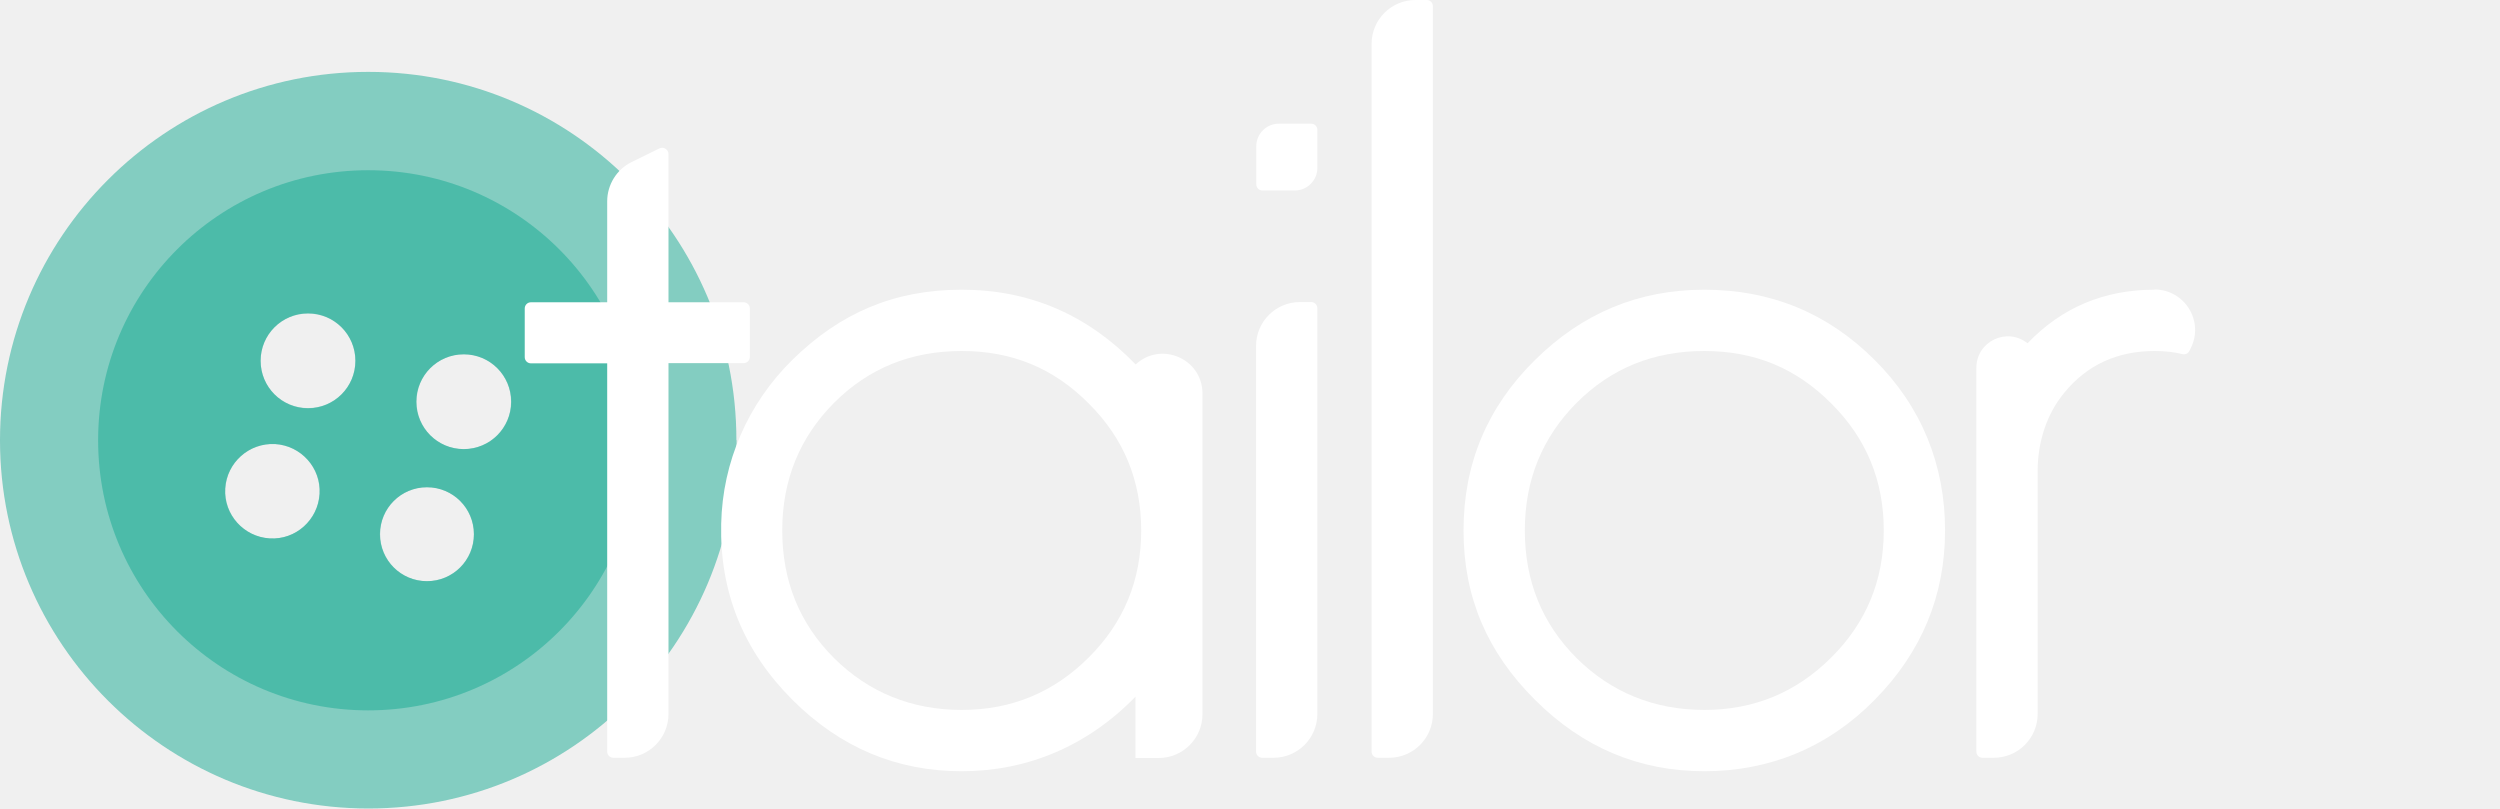
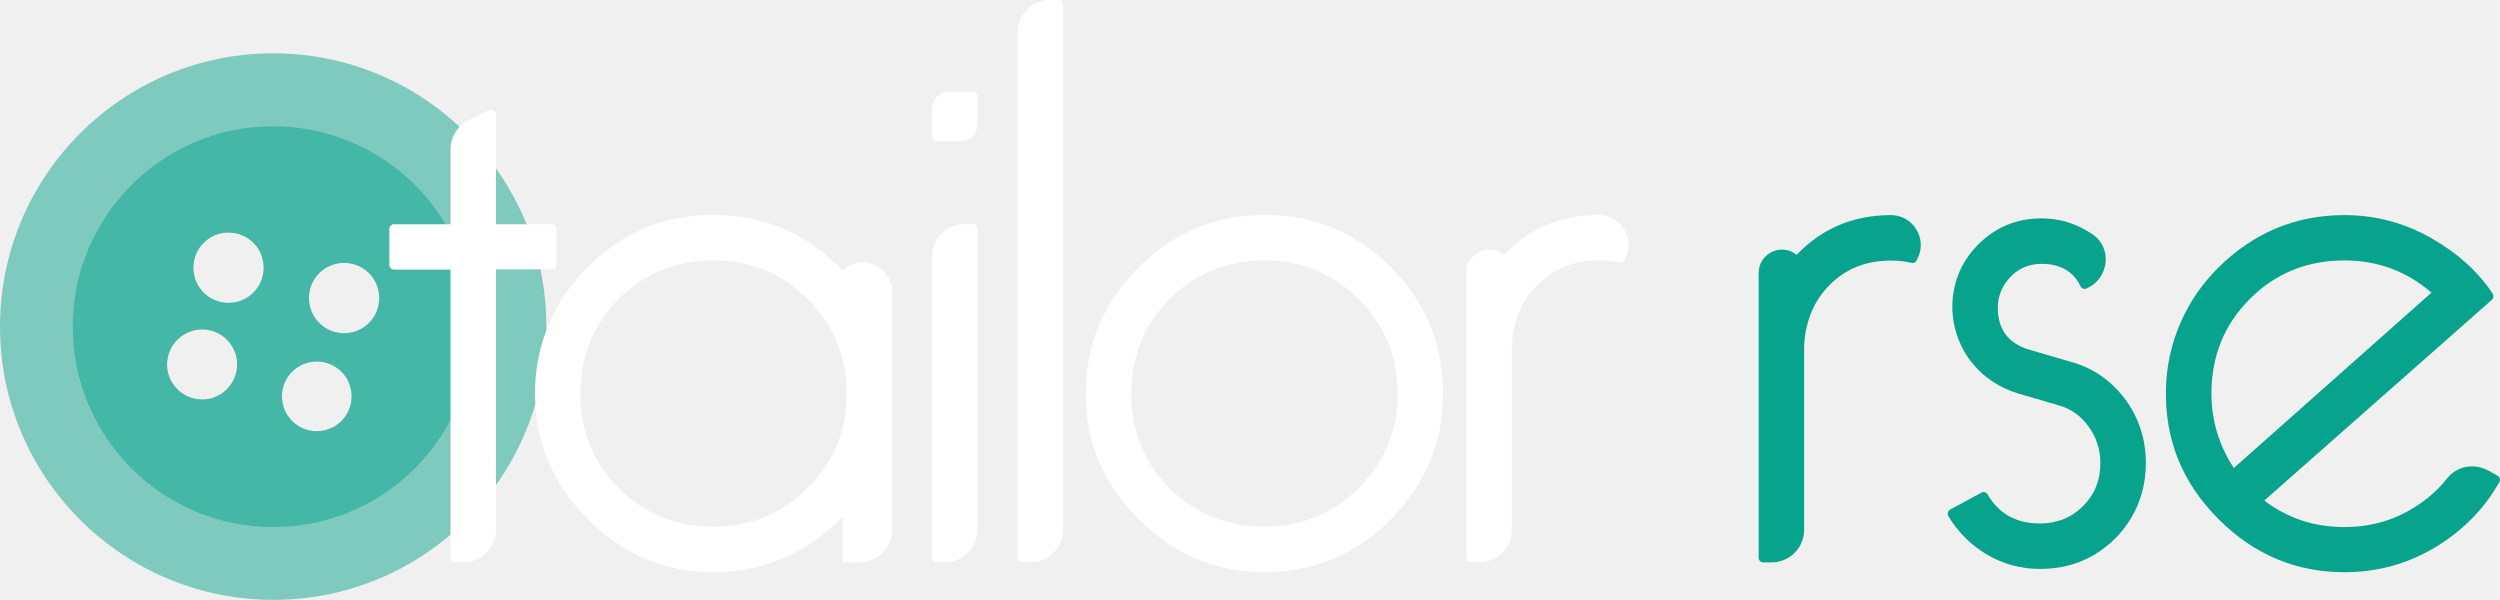
- <svg xmlns="http://www.w3.org/2000/svg" viewBox="0 0 113.39 36.67">
+ <svg xmlns="http://www.w3.org/2000/svg" viewBox="0 0 152.83 36.67">
  <defs>
    <style>
      .cls-1 {
-         fill: #16a992;
-         opacity: .5;
+         fill: #fff;
      }

      .cls-2 {
-         fill: #fff;
+         fill: #07a38d;
+       }
+ 
+       .cls-3 {
+         fill: #0ca38d;
+         opacity: .5;
      }
    </style>
  </defs>
  <g>
-     <path class="cls-1" d="M33.41,19.97c0,9.23-7.48,16.7-16.7,16.7S0,29.19,0,19.97,7.48,3.26,16.7,3.26s16.7,7.48,16.7,16.7ZM19.37,22.1c-1.18,0-2.13.95-2.13,2.13s.95,2.13,2.13,2.13,2.13-.95,2.13-2.13-.95-2.13-2.13-2.13ZM13.97,14.21c-1.19,0-2.15.96-2.15,2.15s.96,2.15,2.15,2.15,2.15-.96,2.15-2.15-.96-2.15-2.15-2.15ZM21.04,16.07c-1.19,0-2.15.96-2.15,2.15s.96,2.15,2.15,2.15,2.15-.96,2.15-2.15-.96-2.15-2.15-2.15ZM12.48,20.14c-1.18-.06-2.19.84-2.26,2.02s.84,2.19,2.02,2.26,2.19-.84,2.26-2.02-.84-2.19-2.02-2.26Z" />
-     <path class="cls-1" d="M28.95,19.97c0,6.77-5.48,12.25-12.25,12.25s-12.25-5.48-12.25-12.25,5.48-12.25,12.25-12.25,12.25,5.48,12.25,12.25ZM19.36,22.1c-1.18,0-2.13.95-2.13,2.13s.95,2.13,2.13,2.13,2.13-.95,2.13-2.13-.95-2.13-2.13-2.13ZM13.97,14.22c-1.19,0-2.15.96-2.15,2.15s.96,2.15,2.15,2.15,2.15-.96,2.15-2.15-.96-2.15-2.15-2.15ZM21.03,16.07c-1.19,0-2.15.96-2.15,2.15s.96,2.15,2.15,2.15,2.15-.96,2.15-2.15-.96-2.15-2.15-2.15ZM12.47,20.14c-1.18-.06-2.19.84-2.26,2.02s.84,2.19,2.02,2.26,2.19-.84,2.26-2.02-.84-2.19-2.02-2.26Z" />
+     <g>
+       <path class="cls-3" d="M33.41,19.97c0,9.23-7.48,16.7-16.7,16.7S0,29.19,0,19.97,7.48,3.26,16.7,3.26s16.7,7.48,16.7,16.7ZM19.37,22.1c-1.18,0-2.13.95-2.13,2.13s.95,2.13,2.13,2.13,2.13-.95,2.13-2.13-.95-2.13-2.13-2.13ZM13.97,14.21c-1.19,0-2.15.96-2.15,2.15s.96,2.15,2.15,2.15,2.15-.96,2.15-2.15-.96-2.15-2.15-2.15ZM21.04,16.07c-1.19,0-2.15.96-2.15,2.15s.96,2.15,2.15,2.15,2.15-.96,2.15-2.15-.96-2.15-2.15-2.15ZM12.48,20.14c-1.18-.06-2.19.84-2.26,2.02s.84,2.19,2.02,2.26,2.19-.84,2.26-2.02-.84-2.19-2.02-2.26Z" />
+       <path class="cls-3" d="M28.95,19.97c0,6.77-5.48,12.25-12.25,12.25s-12.25-5.48-12.25-12.25,5.48-12.25,12.25-12.25,12.25,5.48,12.25,12.25ZM19.36,22.1c-1.18,0-2.13.95-2.13,2.13s.95,2.13,2.13,2.13,2.13-.95,2.13-2.13-.95-2.13-2.13-2.13ZM13.97,14.22c-1.19,0-2.15.96-2.15,2.15s.96,2.15,2.15,2.15,2.15-.96,2.15-2.15-.96-2.15-2.15-2.15ZM21.03,16.07c-1.19,0-2.15.96-2.15,2.15s.96,2.15,2.15,2.15,2.15-.96,2.15-2.15-.96-2.15-2.15-2.15ZM12.47,20.14c-1.18-.06-2.19.84-2.26,2.02s.84,2.19,2.02,2.26,2.19-.84,2.26-2.02-.84-2.19-2.02-2.26Z" />
+     </g>
+     <g>
+       <path class="cls-1" d="M34.01,16.2v-2.21c0-.16-.13-.28-.28-.28h-3.41v-6.72c0-.21-.22-.35-.41-.26l-1.26.62c-.68.33-1.11,1.03-1.11,1.78v4.58h-3.46c-.16,0-.28.13-.28.28v2.21c0,.16.13.28.28.28h3.46v17.61c0,.16.13.28.28.28h.51c1.1,0,1.99-.89,1.99-1.99v-15.91h3.41c.16,0,.28-.13.28-.28Z" />
+       <path class="cls-1" d="M51.51,16.53c-2.19-2.26-4.82-3.39-7.89-3.39s-5.52,1.06-7.68,3.18c-2.01,1.98-3.17,4.62-3.23,7.44-.07,3.09,1,5.75,3.23,7.98,2.16,2.16,4.72,3.24,7.68,3.24s5.69-1.13,7.88-3.38v2.78h1.05c1.1,0,1.99-.89,1.99-1.99v-14.54c0-1.58-1.88-2.39-3.03-1.32ZM49.38,29.82c-1.58,1.58-3.5,2.38-5.76,2.38s-4.22-.79-5.79-2.35c-1.57-1.57-2.35-3.5-2.35-5.79s.79-4.22,2.35-5.79c1.57-1.57,3.49-2.35,5.79-2.35s4.18.79,5.76,2.38c1.59,1.58,2.38,3.5,2.38,5.76s-.79,4.18-2.38,5.76Z" />
+       <path class="cls-1" d="M59.47,13.7h-.51c-1.1,0-1.99.89-1.99,1.99v18.4c0,.16.13.28.28.28h.51c1.1,0,1.99-.89,1.99-1.99V13.98c0-.16-.13-.28-.28-.28Z" />
+       <path class="cls-1" d="M59.47,5.61h-1.47c-.56,0-1.02.46-1.02,1.02v1.73c0,.16.13.28.28.28h1.47c.56,0,1.02-.46,1.02-1.02v-1.73c0-.16-.13-.28-.28-.28Z" />
+       <path class="cls-1" d="M64.71,0h-.51c-1.1,0-1.99.89-1.99,1.99v32.1c0,.16.13.28.28.28h.51c1.1,0,1.99-.89,1.99-1.99V.28c0-.16-.13-.28-.28-.28Z" />
+       <path class="cls-1" d="M77.3,13.14c-2.97,0-5.53,1.06-7.68,3.19-2.16,2.13-3.24,4.7-3.24,7.73s1.08,5.53,3.24,7.68c2.16,2.16,4.72,3.24,7.68,3.24s5.61-1.08,7.73-3.24c2.12-2.15,3.19-4.72,3.19-7.68s-1.06-5.61-3.19-7.73c-2.12-2.12-4.7-3.19-7.73-3.19ZM83.06,29.82c-1.58,1.58-3.5,2.38-5.76,2.38s-4.22-.79-5.79-2.35c-1.57-1.57-2.35-3.5-2.35-5.79s.79-4.22,2.35-5.79c1.57-1.57,3.49-2.35,5.79-2.35s4.18.79,5.76,2.38c1.59,1.58,2.38,3.5,2.38,5.76s-.79,4.18-2.38,5.76Z" />
+       <path class="cls-1" d="M97.72,13.14c-2.29,0-4.21.81-5.76,2.43-.94-.75-2.32-.08-2.32,1.11v17.41c0,.16.13.28.28.28h.51c1.1,0,1.99-.89,1.99-1.99v-11.02c0-1.28.39-2.56,1.21-3.55,1.03-1.26,2.4-1.89,4.1-1.89.47,0,.89.05,1.25.14.13.03.26-.02.32-.14l.06-.12h0c.62-1.22-.26-2.66-1.63-2.67Z" />
+     </g>
  </g>
  <g>
-     <path class="cls-2" d="M34.01,16.2v-2.21c0-.16-.13-.28-.28-.28h-3.41v-6.72c0-.21-.22-.35-.41-.26l-1.26.62c-.68.33-1.11,1.03-1.11,1.78v4.58h-3.46c-.16,0-.28.13-.28.28v2.21c0,.16.13.28.28.28h3.46v17.61c0,.16.13.28.28.28h.51c1.1,0,1.99-.89,1.99-1.99v-15.91h3.41c.16,0,.28-.13.28-.28Z" />
-     <path class="cls-2" d="M51.51,16.53c-2.19-2.26-4.82-3.39-7.89-3.39s-5.52,1.06-7.68,3.18c-2.01,1.98-3.17,4.62-3.23,7.44-.07,3.09,1,5.75,3.23,7.98,2.16,2.16,4.72,3.24,7.68,3.24s5.69-1.13,7.88-3.38v2.78h1.05c1.1,0,1.99-.89,1.99-1.99v-14.54c0-1.58-1.88-2.39-3.03-1.32ZM49.38,29.82c-1.58,1.58-3.5,2.38-5.76,2.38s-4.22-.79-5.79-2.35c-1.57-1.57-2.35-3.5-2.35-5.79s.79-4.22,2.35-5.79c1.57-1.57,3.49-2.35,5.79-2.35s4.18.79,5.76,2.38c1.59,1.58,2.38,3.5,2.38,5.76s-.79,4.18-2.38,5.76Z" />
-     <path class="cls-2" d="M59.47,13.7h-.51c-1.1,0-1.99.89-1.99,1.99v18.4c0,.16.13.28.28.28h.51c1.1,0,1.99-.89,1.99-1.99V13.98c0-.16-.13-.28-.28-.28Z" />
-     <path class="cls-2" d="M59.47,5.61h-1.47c-.56,0-1.02.46-1.02,1.02v1.73c0,.16.13.28.28.28h1.47c.56,0,1.02-.46,1.02-1.02v-1.73c0-.16-.13-.28-.28-.28Z" />
-     <path class="cls-2" d="M64.71,0h-.51c-1.1,0-1.99.89-1.99,1.99v32.1c0,.16.13.28.28.28h.51c1.1,0,1.99-.89,1.99-1.99V.28C64.99.13,64.87,0,64.71,0Z" />
-     <path class="cls-2" d="M77.3,13.14c-2.97,0-5.53,1.06-7.68,3.19-2.16,2.13-3.24,4.7-3.24,7.73s1.08,5.53,3.24,7.68c2.16,2.16,4.72,3.24,7.68,3.24s5.61-1.08,7.73-3.24c2.12-2.15,3.19-4.72,3.19-7.68s-1.06-5.61-3.19-7.73c-2.12-2.12-4.7-3.19-7.73-3.19ZM83.06,29.82c-1.58,1.58-3.5,2.38-5.76,2.38s-4.22-.79-5.79-2.35c-1.57-1.57-2.35-3.5-2.35-5.79s.79-4.22,2.35-5.79c1.57-1.57,3.49-2.35,5.79-2.35s4.18.79,5.76,2.38c1.59,1.58,2.38,3.5,2.38,5.76s-.79,4.18-2.38,5.76Z" />
-     <path class="cls-2" d="M97.72,13.14c-2.29,0-4.21.81-5.76,2.43-.94-.75-2.32-.08-2.32,1.11v17.41c0,.16.13.28.28.28h.51c1.1,0,1.99-.89,1.99-1.99v-11.02c0-1.28.39-2.56,1.21-3.55,1.03-1.26,2.4-1.89,4.1-1.89.47,0,.89.05,1.25.14.13.03.26-.02.32-.14l.06-.12h0c.62-1.22-.26-2.66-1.63-2.67Z" />
+     <path class="cls-2" d="M117.22,15.81l-.06.12c-.06.12-.19.17-.32.14-.36-.09-.78-.14-1.25-.14-1.7,0-3.07.63-4.1,1.89-.81.99-1.2,2.27-1.2,3.55v11.02c0,1.1-.89,1.99-1.99,1.99h-.51c-.16,0-.28-.13-.28-.28v-17.41c0-1.2,1.39-1.87,2.32-1.11,1.55-1.62,3.47-2.43,5.76-2.43,1.37,0,2.25,1.45,1.63,2.66h0Z" />
+     <path class="cls-2" d="M121.13,30.11c.14-.07.3-.02.38.12.68,1.18,1.75,1.77,3.2,1.77,1.04,0,1.92-.35,2.63-1.06.71-.71,1.06-1.58,1.06-2.63,0-.84-.25-1.59-.73-2.25s-1.1-1.09-1.85-1.29l-2.43-.71c-1.16-.35-2.1-.98-2.83-1.87-.85-1.05-1.28-2.42-1.2-3.77.09-1.35.61-2.51,1.58-3.48,1.06-1.06,2.35-1.59,3.87-1.59,1.08,0,2.08.3,3.01.91.04.02.07.05.11.07,1.23.84.99,2.73-.39,3.31-.14.06-.3-.01-.36-.15-.43-.9-1.23-1.36-2.37-1.36-.77,0-1.41.27-1.92.81-.5.54-.76,1.16-.76,1.87,0,1.35.66,2.21,1.97,2.58l2.43.71c1.38.37,2.5,1.13,3.36,2.27.86,1.15,1.29,2.46,1.29,3.94,0,1.21-.29,2.31-.86,3.29-.57.98-1.35,1.75-2.32,2.33-.98.57-2.07.85-3.28.85s-2.32-.31-3.34-.93c-.93-.57-1.69-1.33-2.27-2.29-.09-.14-.03-.33.11-.41l1.92-1.04h0Z" />
+     <path class="cls-2" d="M152.11,28.76l.57.32c.14.08.19.26.11.39-.9,1.6-2.17,2.91-3.81,3.92-1.72,1.06-3.61,1.59-5.66,1.59-2.97,0-5.53-1.08-7.68-3.23-2.23-2.22-3.31-4.88-3.23-7.98.06-2.82,1.23-5.47,3.23-7.44,2.16-2.12,4.71-3.18,7.68-3.18,1.89,0,3.67.47,5.33,1.42,1.58.9,2.83,2.02,3.73,3.38.08.12.06.28-.05.38l-13.91,12.27c1.42,1.08,3.05,1.62,4.9,1.62,1.55,0,2.96-.39,4.22-1.17.81-.49,1.5-1.1,2.08-1.83.59-.74,1.66-.92,2.49-.45ZM136.56,28.61l12.08-10.72c-1.52-1.31-3.29-1.97-5.31-1.97-2.29,0-4.22.78-5.79,2.35-1.57,1.57-2.35,3.5-2.35,5.79,0,1.65.46,3.17,1.37,4.55h0Z" />
  </g>
</svg>
